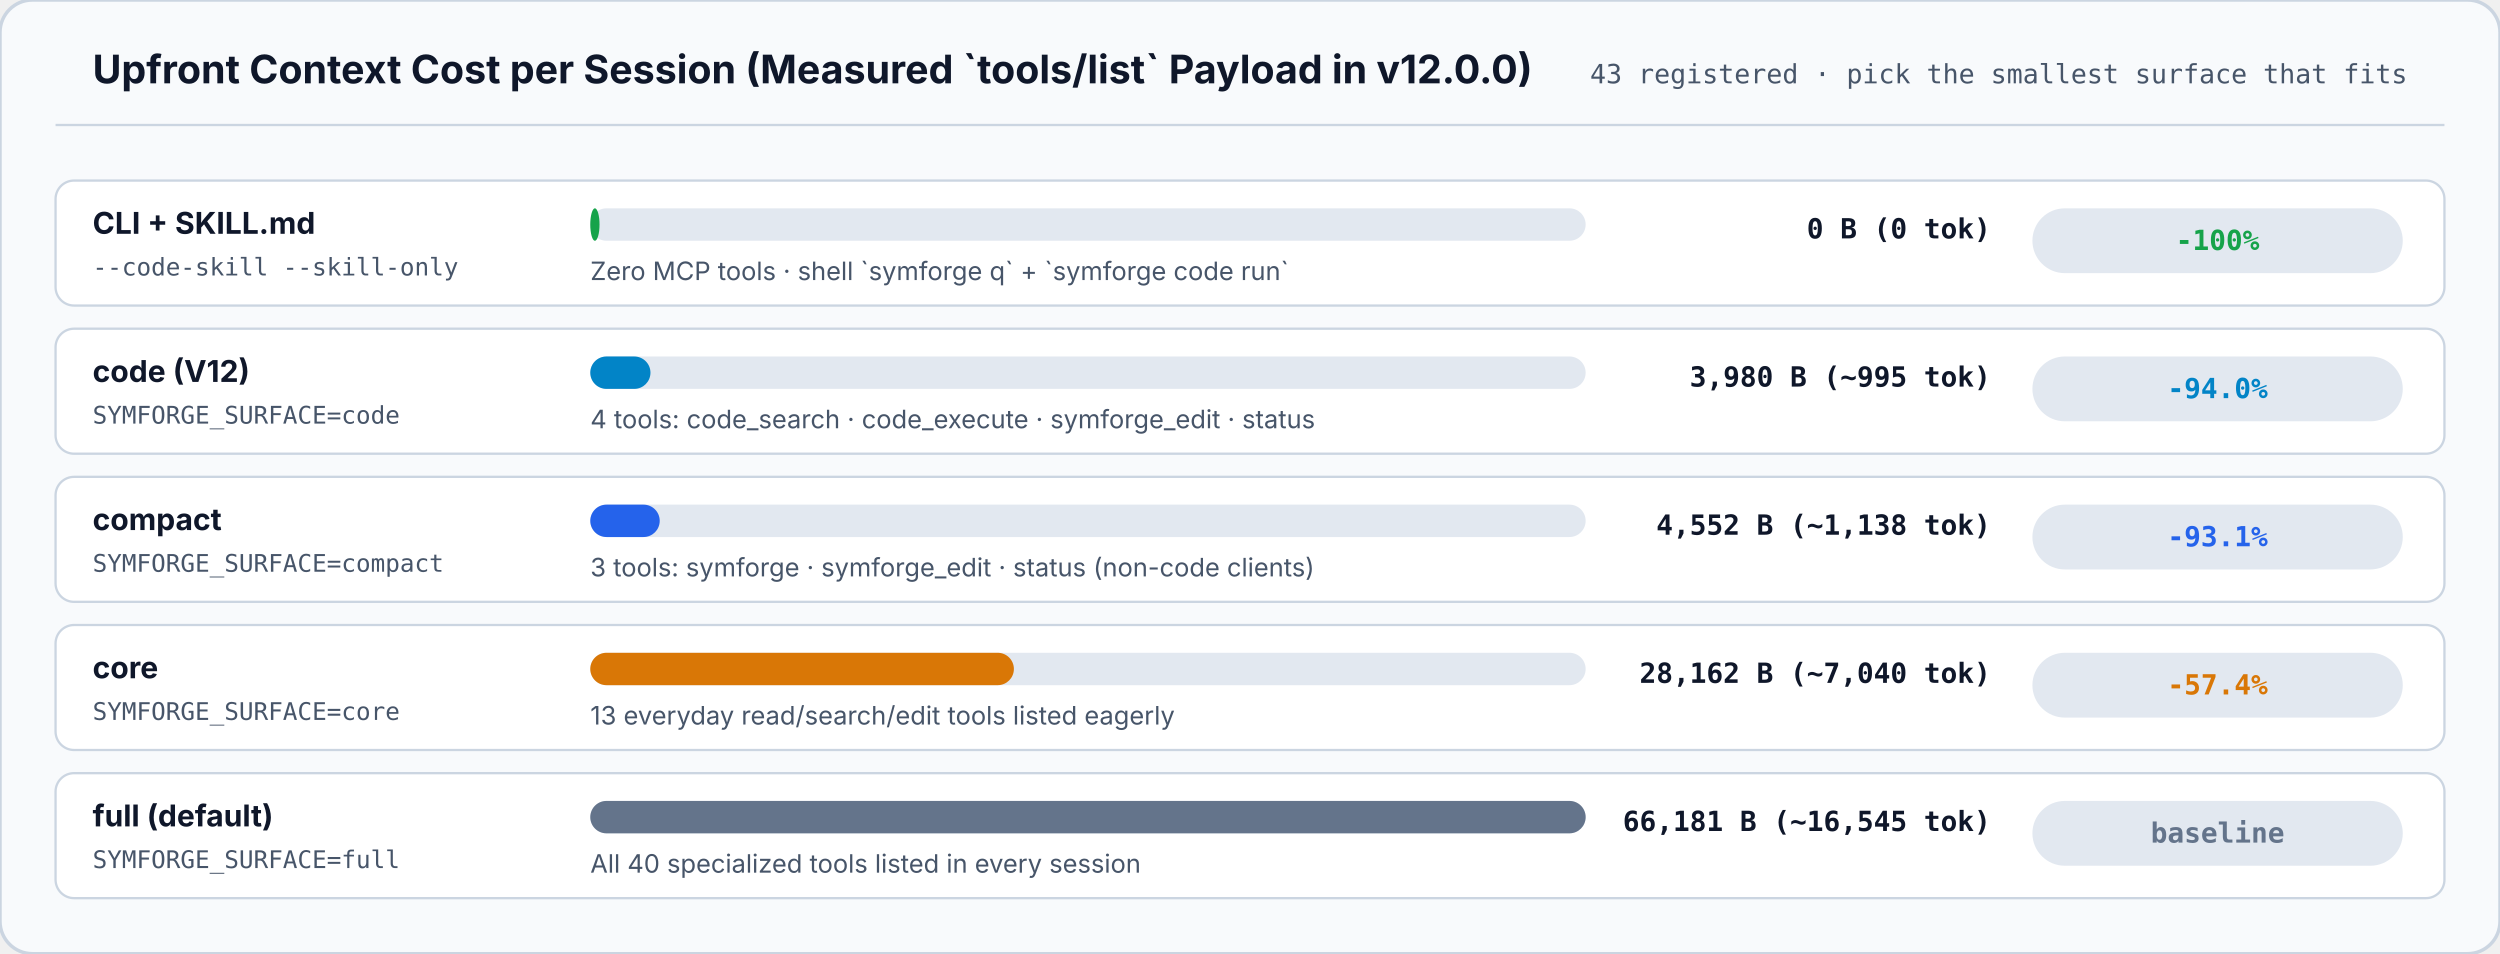
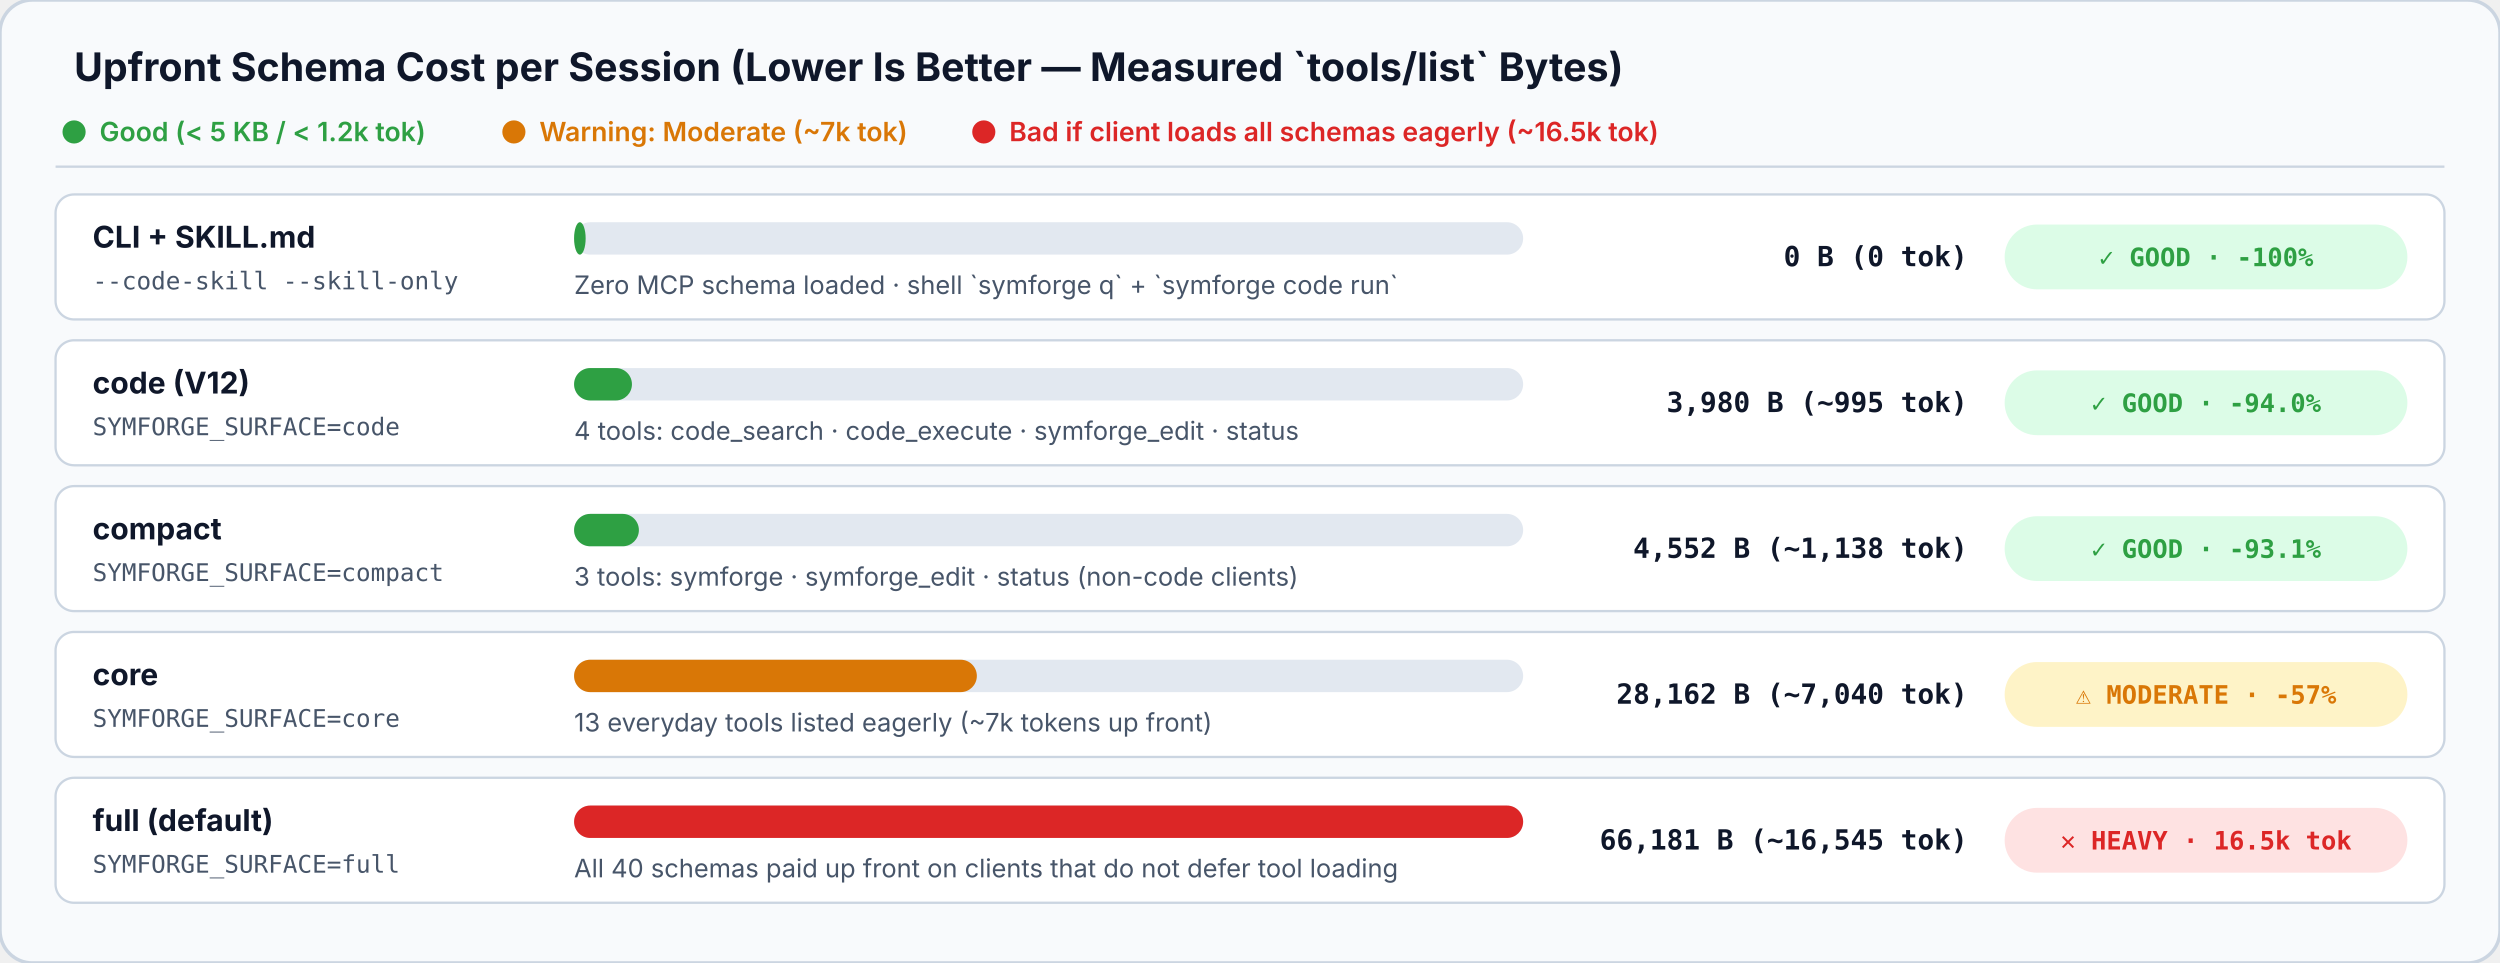
- <svg xmlns="http://www.w3.org/2000/svg" viewBox="0 0 1080 412" width="1080" height="412" role="img" aria-labelledby="sTitle sDesc">
-   <rect x="0" y="0" width="1080" height="412" rx="14" fill="#f8fafc" stroke="#cbd5e1" stroke-width="1.5" />
-   <text x="40" y="36" font-family="system-ui, -apple-system, Segoe UI, sans-serif" font-size="17" font-weight="700" fill="#0f172a">Upfront Context Cost per Session (Measured `tools/list` Payload in v12.0.0)</text>
-   <text x="1040" y="36" text-anchor="end" font-family="ui-monospace, SFMono-Regular, Consolas, monospace" font-size="11.5" fill="#475569">43 registered · pick the smallest surface that fits</text>
-   <line x1="24" y1="54" x2="1056" y2="54" stroke="#cbd5e1" stroke-width="1" />
-   <rect x="24" y="78" width="1032" height="54" rx="8" fill="#ffffff" stroke="#cbd5e1" stroke-width="1" />
-   <text x="40" y="101" font-family="system-ui, -apple-system, Segoe UI, sans-serif" font-size="13" font-weight="700" fill="#0f172a">CLI + SKILL.md</text>
-   <text x="40" y="119" font-family="ui-monospace, SFMono-Regular, Consolas, monospace" font-size="10.5" fill="#475569">--code-skill --skill-only</text>
-   <rect x="255" y="90" width="430" height="14" rx="7" fill="#e2e8f0" />
-   <rect x="255" y="90" width="4" height="14" rx="7" fill="#16a34a" />
-   <text x="255" y="121" font-family="system-ui, -apple-system, Segoe UI, sans-serif" font-size="11" fill="#475569">Zero MCP tools · shell `symforge q` + `symforge code run`</text>
-   <text x="860" y="103" text-anchor="end" font-family="ui-monospace, SFMono-Regular, Consolas, monospace" font-size="12" font-weight="700" fill="#0f172a">0 B (0 tok)</text>
-   <rect x="878" y="90" width="160" height="28" rx="14" fill="#e2e8f0" />
-   <text x="958" y="108" text-anchor="middle" font-family="ui-monospace, SFMono-Regular, Consolas, monospace" font-size="12" font-weight="700" fill="#16a34a">-100%</text>
-   <rect x="24" y="142" width="1032" height="54" rx="8" fill="#ffffff" stroke="#cbd5e1" stroke-width="1" />
-   <text x="40" y="165" font-family="system-ui, -apple-system, Segoe UI, sans-serif" font-size="13" font-weight="700" fill="#0f172a">code (V12)</text>
-   <text x="40" y="183" font-family="ui-monospace, SFMono-Regular, Consolas, monospace" font-size="10.5" fill="#475569">SYMFORGE_SURFACE=code</text>
-   <rect x="255" y="154" width="430" height="14" rx="7" fill="#e2e8f0" />
-   <rect x="255" y="154" width="26" height="14" rx="7" fill="#0284c7" />
-   <text x="255" y="185" font-family="system-ui, -apple-system, Segoe UI, sans-serif" font-size="11" fill="#475569">4 tools: code_search · code_execute · symforge_edit · status</text>
-   <text x="860" y="167" text-anchor="end" font-family="ui-monospace, SFMono-Regular, Consolas, monospace" font-size="12" font-weight="700" fill="#0f172a">3,980 B (~995 tok)</text>
-   <rect x="878" y="154" width="160" height="28" rx="14" fill="#e2e8f0" />
-   <text x="958" y="172" text-anchor="middle" font-family="ui-monospace, SFMono-Regular, Consolas, monospace" font-size="12" font-weight="700" fill="#0284c7">-94.0%</text>
-   <rect x="24" y="206" width="1032" height="54" rx="8" fill="#ffffff" stroke="#cbd5e1" stroke-width="1" />
-   <text x="40" y="229" font-family="system-ui, -apple-system, Segoe UI, sans-serif" font-size="13" font-weight="700" fill="#0f172a">compact</text>
-   <text x="40" y="247" font-family="ui-monospace, SFMono-Regular, Consolas, monospace" font-size="10.5" fill="#475569">SYMFORGE_SURFACE=compact</text>
-   <rect x="255" y="218" width="430" height="14" rx="7" fill="#e2e8f0" />
-   <rect x="255" y="218" width="30" height="14" rx="7" fill="#2563eb" />
-   <text x="255" y="249" font-family="system-ui, -apple-system, Segoe UI, sans-serif" font-size="11" fill="#475569">3 tools: symforge · symforge_edit · status (non-code clients)</text>
-   <text x="860" y="231" text-anchor="end" font-family="ui-monospace, SFMono-Regular, Consolas, monospace" font-size="12" font-weight="700" fill="#0f172a">4,552 B (~1,138 tok)</text>
-   <rect x="878" y="218" width="160" height="28" rx="14" fill="#e2e8f0" />
-   <text x="958" y="236" text-anchor="middle" font-family="ui-monospace, SFMono-Regular, Consolas, monospace" font-size="12" font-weight="700" fill="#2563eb">-93.1%</text>
-   <rect x="24" y="270" width="1032" height="54" rx="8" fill="#ffffff" stroke="#cbd5e1" stroke-width="1" />
-   <text x="40" y="293" font-family="system-ui, -apple-system, Segoe UI, sans-serif" font-size="13" font-weight="700" fill="#0f172a">core</text>
-   <text x="40" y="311" font-family="ui-monospace, SFMono-Regular, Consolas, monospace" font-size="10.5" fill="#475569">SYMFORGE_SURFACE=core</text>
-   <rect x="255" y="282" width="430" height="14" rx="7" fill="#e2e8f0" />
-   <rect x="255" y="282" width="183" height="14" rx="7" fill="#d97706" />
-   <text x="255" y="313" font-family="system-ui, -apple-system, Segoe UI, sans-serif" font-size="11" fill="#475569">13 everyday read/search/edit tools listed eagerly</text>
-   <text x="860" y="295" text-anchor="end" font-family="ui-monospace, SFMono-Regular, Consolas, monospace" font-size="12" font-weight="700" fill="#0f172a">28,162 B (~7,040 tok)</text>
-   <rect x="878" y="282" width="160" height="28" rx="14" fill="#e2e8f0" />
-   <text x="958" y="300" text-anchor="middle" font-family="ui-monospace, SFMono-Regular, Consolas, monospace" font-size="12" font-weight="700" fill="#d97706">-57.4%</text>
-   <rect x="24" y="334" width="1032" height="54" rx="8" fill="#ffffff" stroke="#cbd5e1" stroke-width="1" />
-   <text x="40" y="357" font-family="system-ui, -apple-system, Segoe UI, sans-serif" font-size="13" font-weight="700" fill="#0f172a">full (default)</text>
-   <text x="40" y="375" font-family="ui-monospace, SFMono-Regular, Consolas, monospace" font-size="10.5" fill="#475569">SYMFORGE_SURFACE=full</text>
-   <rect x="255" y="346" width="430" height="14" rx="7" fill="#e2e8f0" />
-   <rect x="255" y="346" width="430" height="14" rx="7" fill="#64748b" />
-   <text x="255" y="377" font-family="system-ui, -apple-system, Segoe UI, sans-serif" font-size="11" fill="#475569">All 40 specialized tools listed in every session</text>
-   <text x="860" y="359" text-anchor="end" font-family="ui-monospace, SFMono-Regular, Consolas, monospace" font-size="12" font-weight="700" fill="#0f172a">66,181 B (~16,545 tok)</text>
-   <rect x="878" y="346" width="160" height="28" rx="14" fill="#e2e8f0" />
-   <text x="958" y="364" text-anchor="middle" font-family="ui-monospace, SFMono-Regular, Consolas, monospace" font-size="12" font-weight="700" fill="#64748b">baseline</text>
+ <svg xmlns="http://www.w3.org/2000/svg" viewBox="0 0 1080 416" width="1080" height="416" role="img" aria-labelledby="sTitle sDesc">
+   <rect x="0" y="0" width="1080" height="416" rx="14" fill="#f8fafc" stroke="#cbd5e1" stroke-width="1.5" />
+   <text x="32" y="35" font-family="system-ui, -apple-system, Segoe UI, sans-serif" font-size="17" font-weight="700" fill="#0f172a">Upfront Schema Cost per Session (Lower Is Better — Measured `tools/list` Bytes)</text>
+   <circle cx="32" cy="57" r="5" fill="#2ea043" />
+   <text x="43" y="61" font-family="system-ui, -apple-system, Segoe UI, sans-serif" font-size="11.5" font-weight="600" fill="#2ea043">Good (&lt; 5 KB / &lt; 1.2k tok)</text>
+   <circle cx="222" cy="57" r="5" fill="#d97706" />
+   <text x="233" y="61" font-family="system-ui, -apple-system, Segoe UI, sans-serif" font-size="11.5" font-weight="600" fill="#d97706">Warning: Moderate (~7k tok)</text>
+   <circle cx="425" cy="57" r="5" fill="#dc2626" />
+   <text x="436" y="61" font-family="system-ui, -apple-system, Segoe UI, sans-serif" font-size="11.5" font-weight="600" fill="#dc2626">Bad if client loads all schemas eagerly (~16.5k tok)</text>
+   <line x1="24" y1="72" x2="1056" y2="72" stroke="#cbd5e1" stroke-width="1" />
+   <rect x="24" y="84" width="1032" height="54" rx="8" fill="#ffffff" stroke="#cbd5e1" stroke-width="1" />
+   <text x="40" y="107" font-family="system-ui, -apple-system, Segoe UI, sans-serif" font-size="13" font-weight="700" fill="#0f172a">CLI + SKILL.md</text>
+   <text x="40" y="125" font-family="ui-monospace, SFMono-Regular, Consolas, monospace" font-size="10.5" fill="#475569">--code-skill --skill-only</text>
+   <rect x="248" y="96" width="410" height="14" rx="7" fill="#e2e8f0" />
+   <rect x="248" y="96" width="5" height="14" rx="7" fill="#2ea043" />
+   <text x="248" y="127" font-family="system-ui, -apple-system, Segoe UI, sans-serif" font-size="11" fill="#475569">Zero MCP schema loaded · shell `symforge q` + `symforge code run`</text>
+   <text x="850" y="115" text-anchor="end" font-family="ui-monospace, SFMono-Regular, Consolas, monospace" font-size="12" font-weight="700" fill="#0f172a">0 B (0 tok)</text>
+   <rect x="866" y="97" width="174" height="28" rx="14" fill="#dcfce7" />
+   <text x="953" y="115" text-anchor="middle" font-family="ui-monospace, SFMono-Regular, Consolas, monospace" font-size="11" font-weight="700" fill="#2ea043">✓ GOOD · -100%</text>
+   <rect x="24" y="147" width="1032" height="54" rx="8" fill="#ffffff" stroke="#cbd5e1" stroke-width="1" />
+   <text x="40" y="170" font-family="system-ui, -apple-system, Segoe UI, sans-serif" font-size="13" font-weight="700" fill="#0f172a">code (V12)</text>
+   <text x="40" y="188" font-family="ui-monospace, SFMono-Regular, Consolas, monospace" font-size="10.5" fill="#475569">SYMFORGE_SURFACE=code</text>
+   <rect x="248" y="159" width="410" height="14" rx="7" fill="#e2e8f0" />
+   <rect x="248" y="159" width="25" height="14" rx="7" fill="#2ea043" />
+   <text x="248" y="190" font-family="system-ui, -apple-system, Segoe UI, sans-serif" font-size="11" fill="#475569">4 tools: code_search · code_execute · symforge_edit · status</text>
+   <text x="850" y="178" text-anchor="end" font-family="ui-monospace, SFMono-Regular, Consolas, monospace" font-size="12" font-weight="700" fill="#0f172a">3,980 B (~995 tok)</text>
+   <rect x="866" y="160" width="174" height="28" rx="14" fill="#dcfce7" />
+   <text x="953" y="178" text-anchor="middle" font-family="ui-monospace, SFMono-Regular, Consolas, monospace" font-size="11" font-weight="700" fill="#2ea043">✓ GOOD · -94.0%</text>
+   <rect x="24" y="210" width="1032" height="54" rx="8" fill="#ffffff" stroke="#cbd5e1" stroke-width="1" />
+   <text x="40" y="233" font-family="system-ui, -apple-system, Segoe UI, sans-serif" font-size="13" font-weight="700" fill="#0f172a">compact</text>
+   <text x="40" y="251" font-family="ui-monospace, SFMono-Regular, Consolas, monospace" font-size="10.5" fill="#475569">SYMFORGE_SURFACE=compact</text>
+   <rect x="248" y="222" width="410" height="14" rx="7" fill="#e2e8f0" />
+   <rect x="248" y="222" width="28" height="14" rx="7" fill="#2ea043" />
+   <text x="248" y="253" font-family="system-ui, -apple-system, Segoe UI, sans-serif" font-size="11" fill="#475569">3 tools: symforge · symforge_edit · status (non-code clients)</text>
+   <text x="850" y="241" text-anchor="end" font-family="ui-monospace, SFMono-Regular, Consolas, monospace" font-size="12" font-weight="700" fill="#0f172a">4,552 B (~1,138 tok)</text>
+   <rect x="866" y="223" width="174" height="28" rx="14" fill="#dcfce7" />
+   <text x="953" y="241" text-anchor="middle" font-family="ui-monospace, SFMono-Regular, Consolas, monospace" font-size="11" font-weight="700" fill="#2ea043">✓ GOOD · -93.1%</text>
+   <rect x="24" y="273" width="1032" height="54" rx="8" fill="#ffffff" stroke="#cbd5e1" stroke-width="1" />
+   <text x="40" y="296" font-family="system-ui, -apple-system, Segoe UI, sans-serif" font-size="13" font-weight="700" fill="#0f172a">core</text>
+   <text x="40" y="314" font-family="ui-monospace, SFMono-Regular, Consolas, monospace" font-size="10.5" fill="#475569">SYMFORGE_SURFACE=core</text>
+   <rect x="248" y="285" width="410" height="14" rx="7" fill="#e2e8f0" />
+   <rect x="248" y="285" width="174" height="14" rx="7" fill="#d97706" />
+   <text x="248" y="316" font-family="system-ui, -apple-system, Segoe UI, sans-serif" font-size="11" fill="#475569">13 everyday tools listed eagerly (~7k tokens up front)</text>
+   <text x="850" y="304" text-anchor="end" font-family="ui-monospace, SFMono-Regular, Consolas, monospace" font-size="12" font-weight="700" fill="#0f172a">28,162 B (~7,040 tok)</text>
+   <rect x="866" y="286" width="174" height="28" rx="14" fill="#fef3c7" />
+   <text x="953" y="304" text-anchor="middle" font-family="ui-monospace, SFMono-Regular, Consolas, monospace" font-size="11" font-weight="700" fill="#d97706">⚠ MODERATE · -57%</text>
+   <rect x="24" y="336" width="1032" height="54" rx="8" fill="#ffffff" stroke="#cbd5e1" stroke-width="1" />
+   <text x="40" y="359" font-family="system-ui, -apple-system, Segoe UI, sans-serif" font-size="13" font-weight="700" fill="#0f172a">full (default)</text>
+   <text x="40" y="377" font-family="ui-monospace, SFMono-Regular, Consolas, monospace" font-size="10.5" fill="#475569">SYMFORGE_SURFACE=full</text>
+   <rect x="248" y="348" width="410" height="14" rx="7" fill="#e2e8f0" />
+   <rect x="248" y="348" width="410" height="14" rx="7" fill="#dc2626" />
+   <text x="248" y="379" font-family="system-ui, -apple-system, Segoe UI, sans-serif" font-size="11" fill="#475569">All 40 schemas paid up front on clients that do not defer tool loading</text>
+   <text x="850" y="367" text-anchor="end" font-family="ui-monospace, SFMono-Regular, Consolas, monospace" font-size="12" font-weight="700" fill="#0f172a">66,181 B (~16,545 tok)</text>
+   <rect x="866" y="349" width="174" height="28" rx="14" fill="#fee2e2" />
+   <text x="953" y="367" text-anchor="middle" font-family="ui-monospace, SFMono-Regular, Consolas, monospace" font-size="11" font-weight="700" fill="#dc2626">✕ HEAVY · 16.5k tok</text>
</svg>
